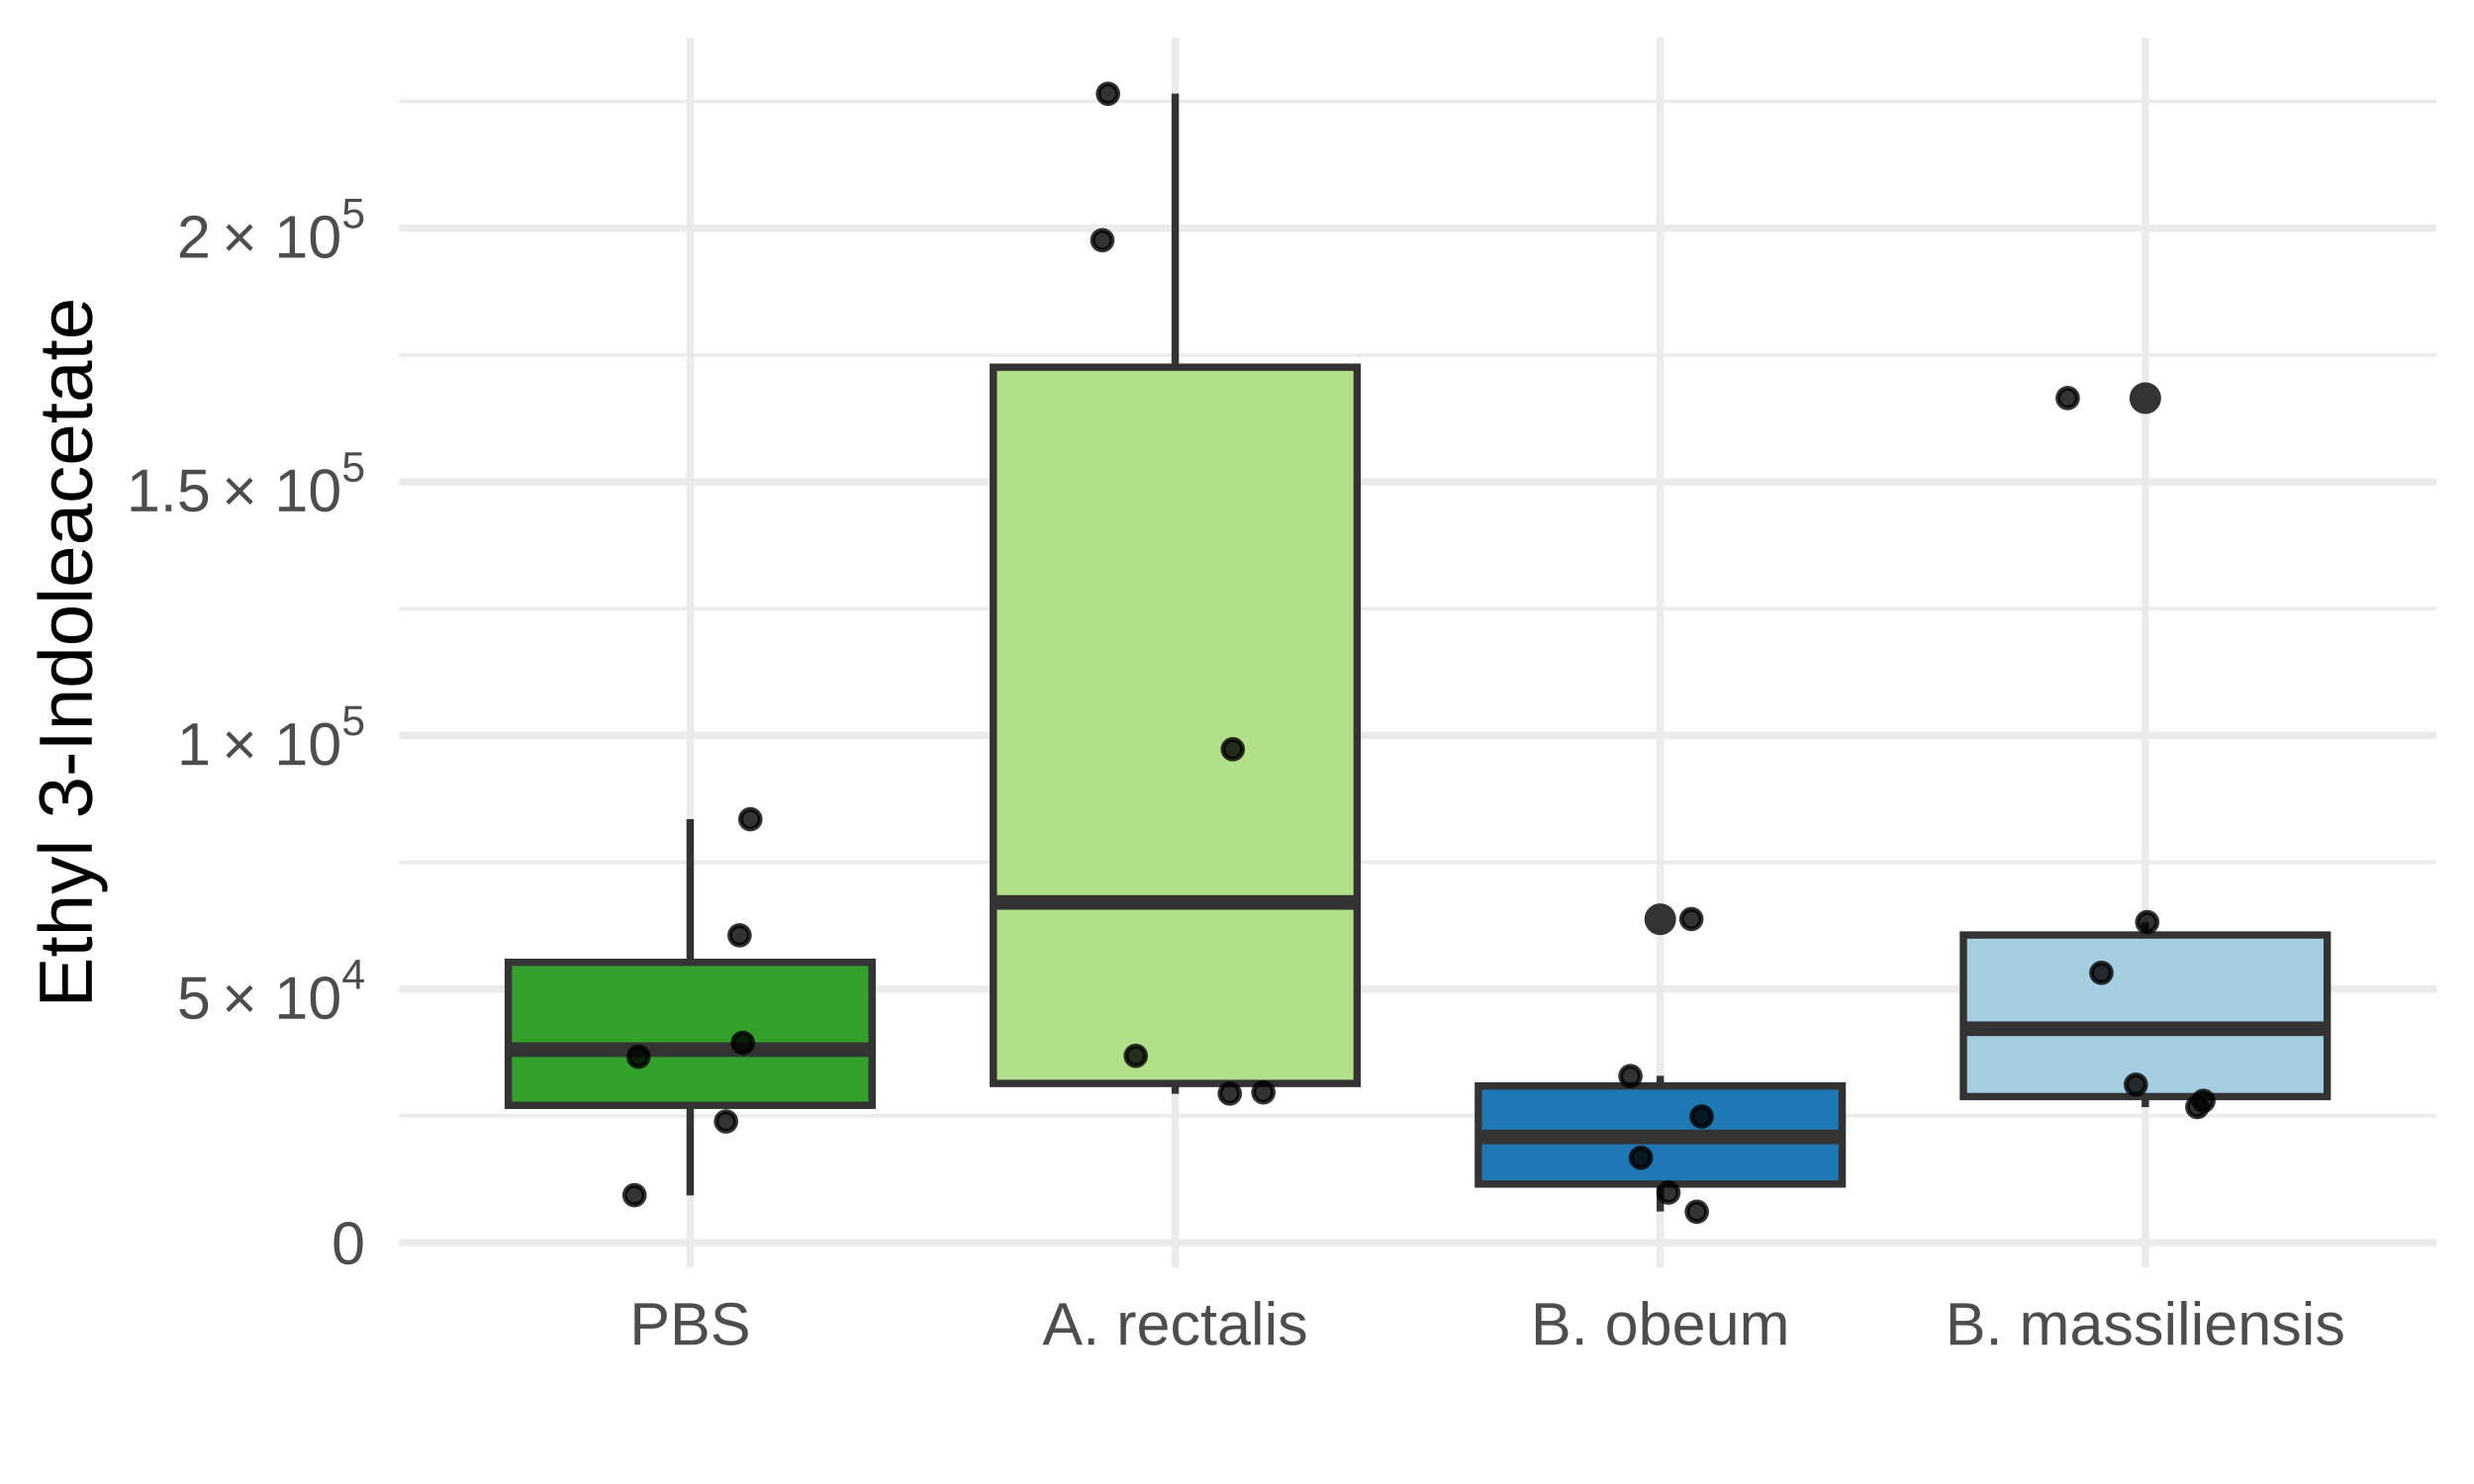
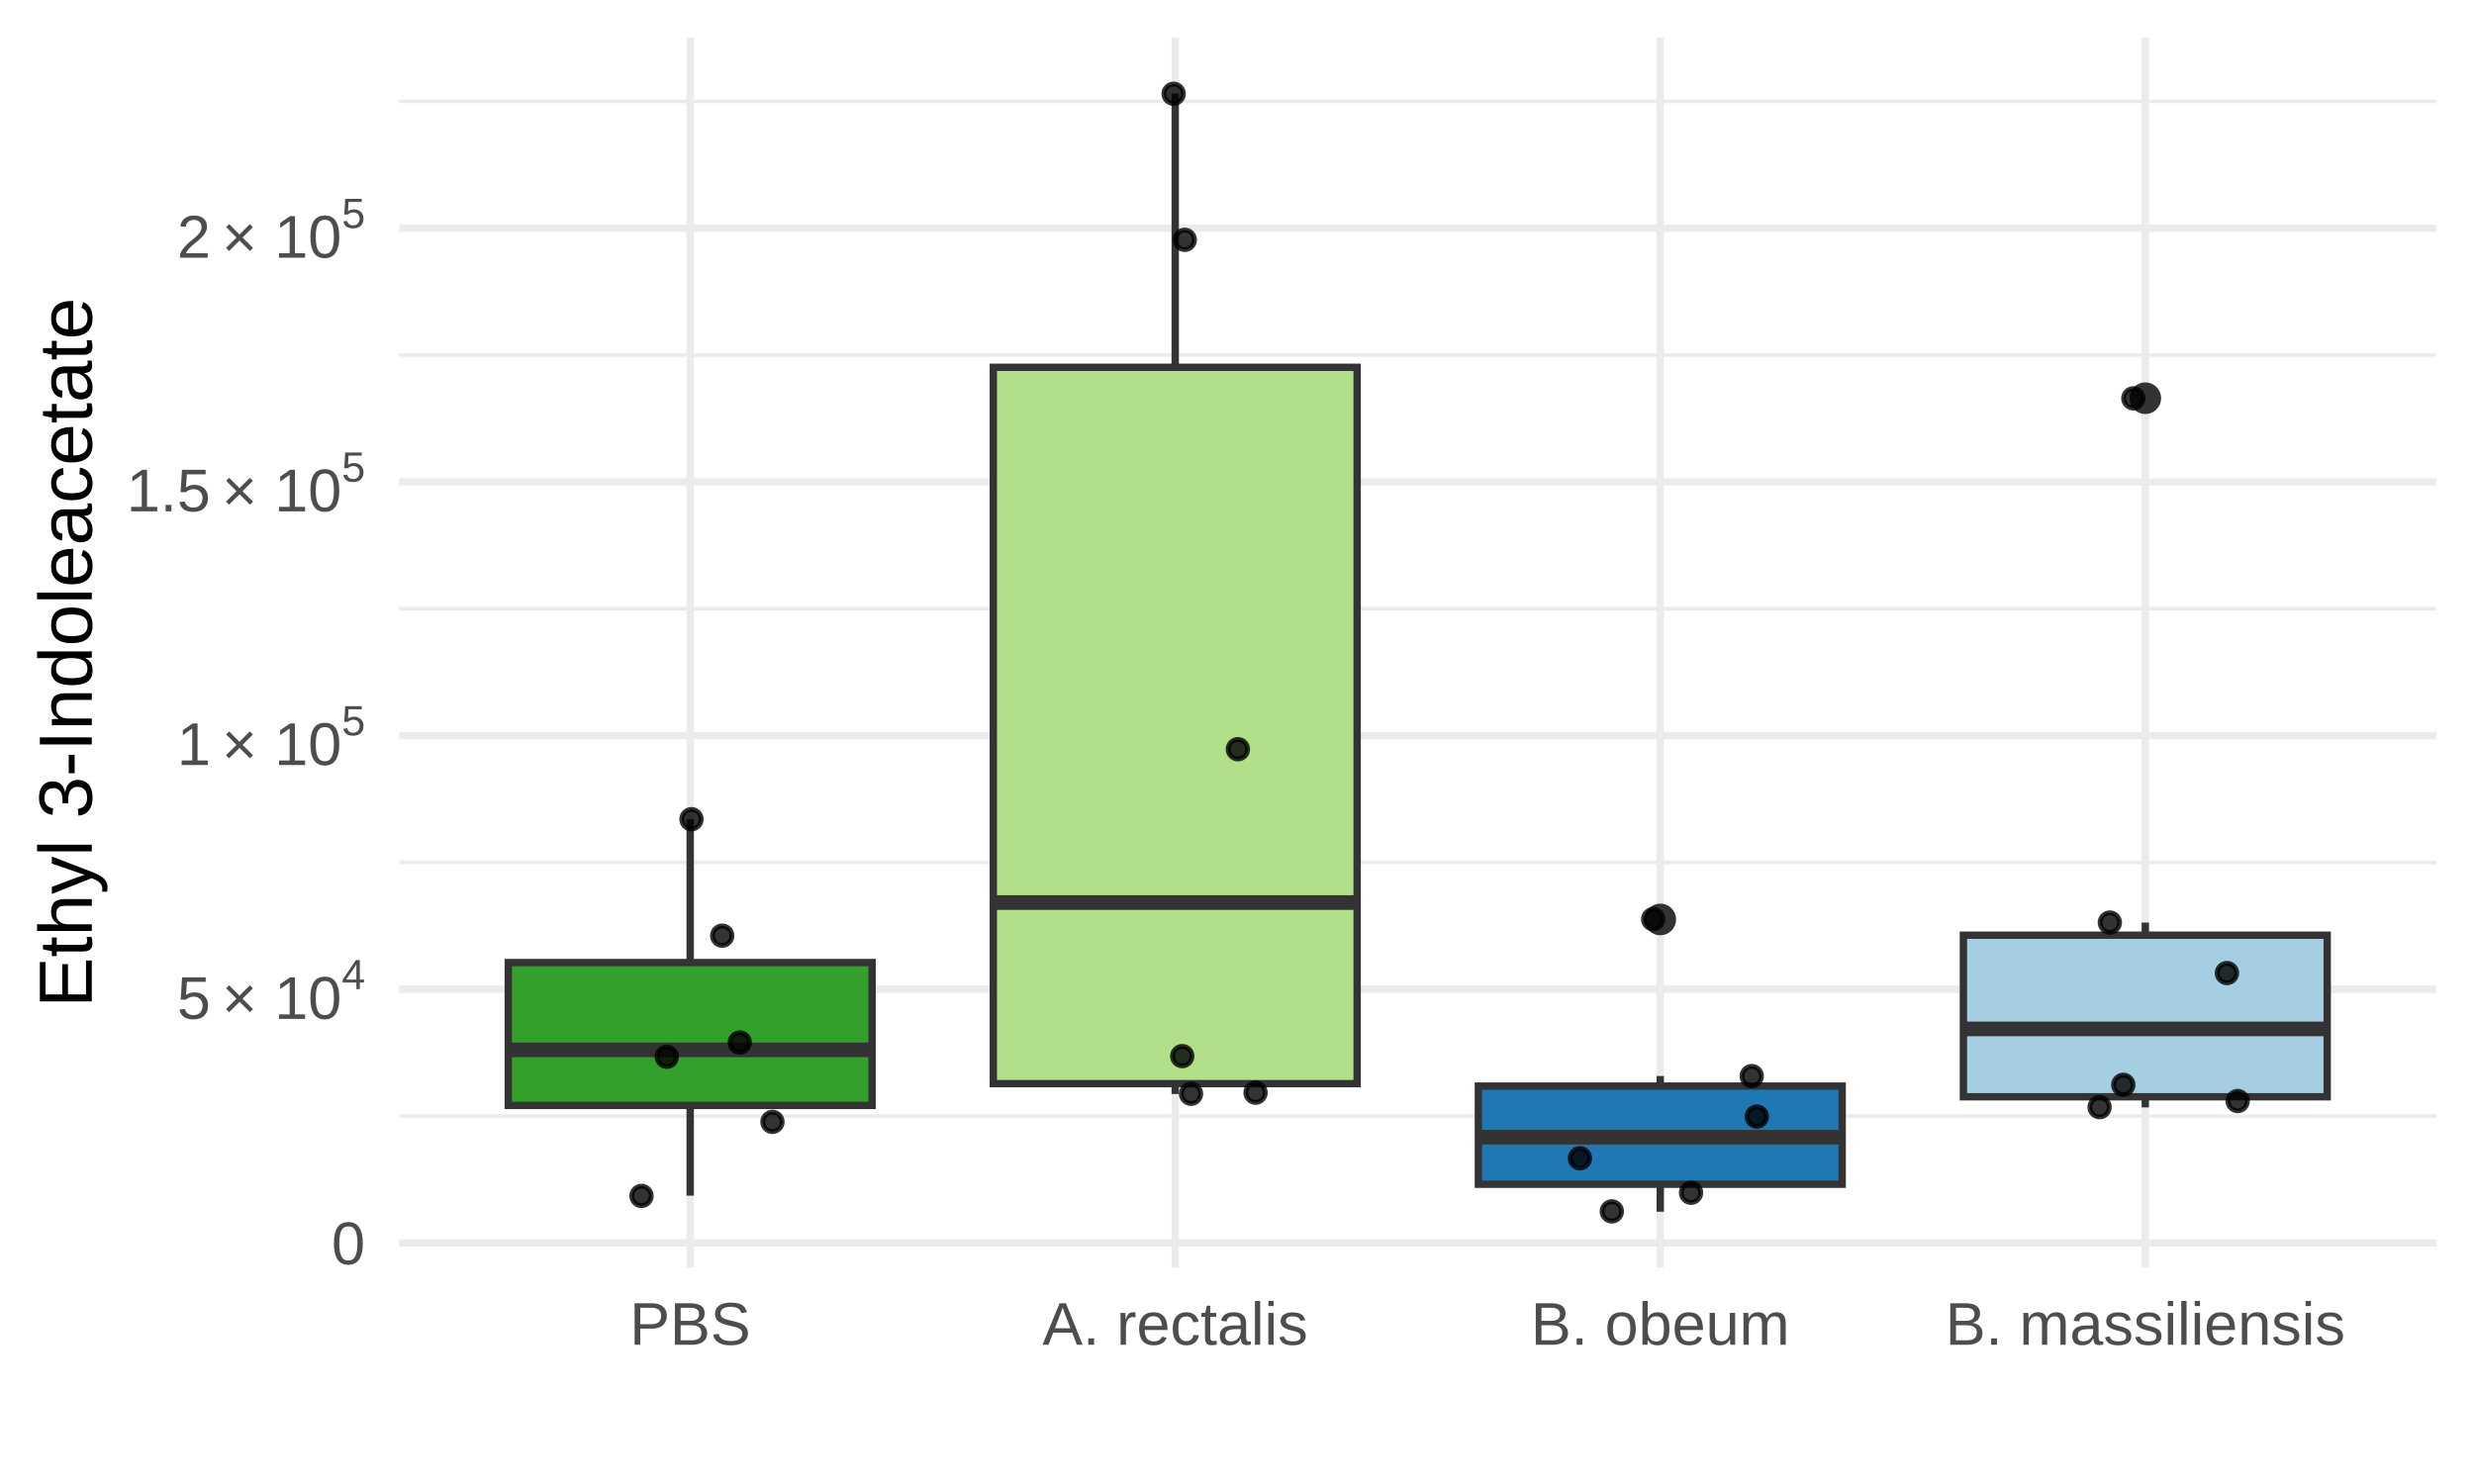
<svg xmlns="http://www.w3.org/2000/svg" class="svglite" width="360.00pt" height="216.00pt" viewBox="0 0 360.00 216.00">
  <defs>
    <style type="text/css">
    .svglite line, .svglite polyline, .svglite polygon, .svglite path, .svglite rect, .svglite circle {
      fill: none;
      stroke: #000000;
      stroke-linecap: round;
      stroke-linejoin: round;
      stroke-miterlimit: 10.00;
    }
    .svglite text {
      white-space: pre;
    }
  </style>
  </defs>
  <rect width="100%" height="100%" style="stroke: none; fill: none;" />
  <defs>
    <clipPath id="cpMC4wMHwzNjAuMDB8MC4wMHwyMTYuMDA=">
      <rect x="0.00" y="0.00" width="360.00" height="216.00" />
    </clipPath>
  </defs>
  <g clip-path="url(#cpMC4wMHwzNjAuMDB8MC4wMHwyMTYuMDA=)">
</g>
  <defs>
    <clipPath id="cpNTguMDh8MzU0LjUyfDUuNDh8MTg0LjUw">
      <rect x="58.08" y="5.48" width="296.44" height="179.02" />
    </clipPath>
  </defs>
  <g clip-path="url(#cpNTguMDh8MzU0LjUyfDUuNDh8MTg0LjUw)">
-     <polyline points="58.08,162.42 354.52,162.42 " style="stroke-width: 0.53; stroke: #EBEBEB; stroke-linecap: butt;" />
-     <polyline points="58.08,125.50 354.52,125.50 " style="stroke-width: 0.53; stroke: #EBEBEB; stroke-linecap: butt;" />
-     <polyline points="58.08,88.59 354.52,88.59 " style="stroke-width: 0.53; stroke: #EBEBEB; stroke-linecap: butt;" />
+     <polyline points="58.08,162.45 354.52,162.45 " style="stroke-width: 0.53; stroke: #EBEBEB; stroke-linecap: butt;" />
+     <polyline points="58.08,125.53 354.52,125.53 " style="stroke-width: 0.53; stroke: #EBEBEB; stroke-linecap: butt;" />
+     <polyline points="58.08,88.60 354.52,88.60 " style="stroke-width: 0.53; stroke: #EBEBEB; stroke-linecap: butt;" />
    <polyline points="58.08,51.68 354.52,51.68 " style="stroke-width: 0.53; stroke: #EBEBEB; stroke-linecap: butt;" />
    <polyline points="58.08,14.76 354.52,14.76 " style="stroke-width: 0.53; stroke: #EBEBEB; stroke-linecap: butt;" />
-     <polyline points="58.08,180.87 354.52,180.87 " style="stroke-width: 1.07; stroke: #EBEBEB; stroke-linecap: butt;" />
-     <polyline points="58.08,143.96 354.52,143.96 " style="stroke-width: 1.07; stroke: #EBEBEB; stroke-linecap: butt;" />
-     <polyline points="58.08,107.05 354.52,107.05 " style="stroke-width: 1.07; stroke: #EBEBEB; stroke-linecap: butt;" />
-     <polyline points="58.08,70.13 354.52,70.13 " style="stroke-width: 1.07; stroke: #EBEBEB; stroke-linecap: butt;" />
+     <polyline points="58.08,180.91 354.52,180.91 " style="stroke-width: 1.07; stroke: #EBEBEB; stroke-linecap: butt;" />
+     <polyline points="58.08,143.99 354.52,143.99 " style="stroke-width: 1.07; stroke: #EBEBEB; stroke-linecap: butt;" />
+     <polyline points="58.08,107.06 354.52,107.06 " style="stroke-width: 1.07; stroke: #EBEBEB; stroke-linecap: butt;" />
+     <polyline points="58.08,70.14 354.52,70.14 " style="stroke-width: 1.07; stroke: #EBEBEB; stroke-linecap: butt;" />
    <polyline points="58.08,33.22 354.52,33.22 " style="stroke-width: 1.07; stroke: #EBEBEB; stroke-linecap: butt;" />
    <polyline points="100.43,184.50 100.43,5.48 " style="stroke-width: 1.07; stroke: #EBEBEB; stroke-linecap: butt;" />
    <polyline points="171.01,184.50 171.01,5.48 " style="stroke-width: 1.07; stroke: #EBEBEB; stroke-linecap: butt;" />
    <polyline points="241.59,184.50 241.59,5.48 " style="stroke-width: 1.07; stroke: #EBEBEB; stroke-linecap: butt;" />
    <polyline points="312.17,184.50 312.17,5.48 " style="stroke-width: 1.07; stroke: #EBEBEB; stroke-linecap: butt;" />
-     <line x1="100.43" y1="140.07" x2="100.43" y2="119.22" style="stroke-width: 1.07; stroke: #333333; stroke-linecap: butt;" />
-     <line x1="100.43" y1="160.88" x2="100.43" y2="174.00" style="stroke-width: 1.07; stroke: #333333; stroke-linecap: butt;" />
-     <polygon points="73.96,140.07 73.96,160.88 126.90,160.88 126.90,140.07 73.96,140.07 " style="stroke-width: 1.07; stroke: #333333; stroke-linecap: butt; stroke-linejoin: miter; fill: #33A02C;" />
-     <line x1="73.96" y1="152.78" x2="126.90" y2="152.78" style="stroke-width: 2.13; stroke: #333333; stroke-linecap: butt; stroke-linejoin: miter;" />
-     <line x1="171.01" y1="53.45" x2="171.01" y2="13.62" style="stroke-width: 1.07; stroke: #333333; stroke-linecap: butt;" />
-     <line x1="171.01" y1="157.70" x2="171.01" y2="159.21" style="stroke-width: 1.07; stroke: #333333; stroke-linecap: butt;" />
-     <polygon points="144.54,53.45 144.54,157.70 197.48,157.70 197.48,53.45 144.54,53.45 " style="stroke-width: 1.07; stroke: #333333; stroke-linecap: butt; stroke-linejoin: miter; fill: #B2DF8A;" />
-     <line x1="144.54" y1="131.35" x2="197.48" y2="131.35" style="stroke-width: 2.13; stroke: #333333; stroke-linecap: butt; stroke-linejoin: miter;" />
-     <circle cx="241.59" cy="133.80" r="1.95" style="stroke-width: 0.71; stroke: #333333; fill: #333333;" />
-     <line x1="241.59" y1="158.06" x2="241.59" y2="156.59" style="stroke-width: 1.07; stroke: #333333; stroke-linecap: butt;" />
-     <line x1="241.59" y1="172.34" x2="241.59" y2="176.33" style="stroke-width: 1.07; stroke: #333333; stroke-linecap: butt;" />
-     <polygon points="215.12,158.06 215.12,172.34 268.06,172.34 268.06,158.06 215.12,158.06 " style="stroke-width: 1.07; stroke: #333333; stroke-linecap: butt; stroke-linejoin: miter; fill: #1F78B4;" />
-     <line x1="215.12" y1="165.49" x2="268.06" y2="165.49" style="stroke-width: 2.13; stroke: #333333; stroke-linecap: butt; stroke-linejoin: miter;" />
-     <circle cx="312.17" cy="57.95" r="1.95" style="stroke-width: 0.71; stroke: #333333; fill: #333333;" />
-     <line x1="312.17" y1="136.09" x2="312.17" y2="134.25" style="stroke-width: 1.07; stroke: #333333; stroke-linecap: butt;" />
-     <line x1="312.17" y1="159.61" x2="312.17" y2="161.15" style="stroke-width: 1.07; stroke: #333333; stroke-linecap: butt;" />
-     <polygon points="285.70,136.09 285.70,159.61 338.64,159.61 338.64,136.09 285.70,136.09 " style="stroke-width: 1.07; stroke: #333333; stroke-linecap: butt; stroke-linejoin: miter; fill: #A6CEE3;" />
-     <line x1="285.70" y1="149.73" x2="338.64" y2="149.73" style="stroke-width: 2.13; stroke: #333333; stroke-linecap: butt; stroke-linejoin: miter;" />
-     <circle cx="246.91" cy="176.37" r="1.42" style="stroke-width: 0.71; stroke: #000000; stroke-opacity: 0.80; fill: #000000; fill-opacity: 0.80;" />
-     <circle cx="247.62" cy="162.51" r="1.42" style="stroke-width: 0.71; stroke: #000000; stroke-opacity: 0.80; fill: #000000; fill-opacity: 0.80;" />
-     <circle cx="310.80" cy="157.88" r="1.42" style="stroke-width: 0.71; stroke: #000000; stroke-opacity: 0.80; fill: #000000; fill-opacity: 0.80;" />
-     <circle cx="160.41" cy="34.97" r="1.42" style="stroke-width: 0.71; stroke: #000000; stroke-opacity: 0.80; fill: #000000; fill-opacity: 0.80;" />
-     <circle cx="179.39" cy="109.05" r="1.42" style="stroke-width: 0.71; stroke: #000000; stroke-opacity: 0.80; fill: #000000; fill-opacity: 0.80;" />
-     <circle cx="105.65" cy="163.23" r="1.42" style="stroke-width: 0.71; stroke: #000000; stroke-opacity: 0.80; fill: #000000; fill-opacity: 0.80;" />
-     <circle cx="92.33" cy="173.96" r="1.42" style="stroke-width: 0.71; stroke: #000000; stroke-opacity: 0.80; fill: #000000; fill-opacity: 0.80;" />
-     <circle cx="320.63" cy="160.23" r="1.42" style="stroke-width: 0.71; stroke: #000000; stroke-opacity: 0.80; fill: #000000; fill-opacity: 0.80;" />
-     <circle cx="242.78" cy="173.59" r="1.42" style="stroke-width: 0.71; stroke: #000000; stroke-opacity: 0.80; fill: #000000; fill-opacity: 0.80;" />
-     <circle cx="246.12" cy="133.77" r="1.42" style="stroke-width: 0.71; stroke: #000000; stroke-opacity: 0.80; fill: #000000; fill-opacity: 0.80;" />
-     <circle cx="300.88" cy="57.94" r="1.42" style="stroke-width: 0.71; stroke: #000000; stroke-opacity: 0.80; fill: #000000; fill-opacity: 0.80;" />
-     <circle cx="178.95" cy="159.17" r="1.42" style="stroke-width: 0.71; stroke: #000000; stroke-opacity: 0.80; fill: #000000; fill-opacity: 0.80;" />
-     <circle cx="161.23" cy="13.65" r="1.42" style="stroke-width: 0.71; stroke: #000000; stroke-opacity: 0.80; fill: #000000; fill-opacity: 0.80;" />
-     <circle cx="109.19" cy="119.24" r="1.42" style="stroke-width: 0.71; stroke: #000000; stroke-opacity: 0.80; fill: #000000; fill-opacity: 0.80;" />
-     <circle cx="92.92" cy="153.81" r="1.42" style="stroke-width: 0.71; stroke: #000000; stroke-opacity: 0.80; fill: #000000; fill-opacity: 0.80;" />
-     <circle cx="312.45" cy="134.22" r="1.42" style="stroke-width: 0.71; stroke: #000000; stroke-opacity: 0.80; fill: #000000; fill-opacity: 0.80;" />
-     <circle cx="238.77" cy="168.51" r="1.42" style="stroke-width: 0.71; stroke: #000000; stroke-opacity: 0.80; fill: #000000; fill-opacity: 0.80;" />
-     <circle cx="237.25" cy="156.63" r="1.42" style="stroke-width: 0.71; stroke: #000000; stroke-opacity: 0.80; fill: #000000; fill-opacity: 0.80;" />
-     <circle cx="305.78" cy="141.60" r="1.42" style="stroke-width: 0.71; stroke: #000000; stroke-opacity: 0.80; fill: #000000; fill-opacity: 0.80;" />
-     <circle cx="183.84" cy="159.00" r="1.42" style="stroke-width: 0.71; stroke: #000000; stroke-opacity: 0.80; fill: #000000; fill-opacity: 0.80;" />
-     <circle cx="165.27" cy="153.68" r="1.42" style="stroke-width: 0.71; stroke: #000000; stroke-opacity: 0.80; fill: #000000; fill-opacity: 0.80;" />
-     <circle cx="107.62" cy="136.14" r="1.42" style="stroke-width: 0.71; stroke: #000000; stroke-opacity: 0.80; fill: #000000; fill-opacity: 0.80;" />
-     <circle cx="108.10" cy="151.79" r="1.42" style="stroke-width: 0.71; stroke: #000000; stroke-opacity: 0.80; fill: #000000; fill-opacity: 0.80;" />
-     <circle cx="319.74" cy="161.13" r="1.42" style="stroke-width: 0.71; stroke: #000000; stroke-opacity: 0.80; fill: #000000; fill-opacity: 0.80;" />
+     <line x1="100.43" y1="140.10" x2="100.43" y2="119.24" style="stroke-width: 1.07; stroke: #333333; stroke-linecap: butt;" />
+     <line x1="100.43" y1="160.90" x2="100.43" y2="174.03" style="stroke-width: 1.07; stroke: #333333; stroke-linecap: butt;" />
+     <polygon points="73.96,140.10 73.96,160.90 126.90,160.90 126.90,140.10 73.96,140.10 " style="stroke-width: 1.07; stroke: #333333; stroke-linecap: butt; stroke-linejoin: miter; fill: #33A02C;" />
+     <line x1="73.96" y1="152.81" x2="126.90" y2="152.81" style="stroke-width: 2.13; stroke: #333333; stroke-linecap: butt; stroke-linejoin: miter;" />
+     <line x1="171.01" y1="53.46" x2="171.01" y2="13.62" style="stroke-width: 1.07; stroke: #333333; stroke-linecap: butt;" />
+     <line x1="171.01" y1="157.73" x2="171.01" y2="159.24" style="stroke-width: 1.07; stroke: #333333; stroke-linecap: butt;" />
+     <polygon points="144.54,53.46 144.54,157.73 197.48,157.73 197.48,53.46 144.54,53.46 " style="stroke-width: 1.07; stroke: #333333; stroke-linecap: butt; stroke-linejoin: miter; fill: #B2DF8A;" />
+     <line x1="144.54" y1="131.37" x2="197.48" y2="131.37" style="stroke-width: 2.13; stroke: #333333; stroke-linecap: butt; stroke-linejoin: miter;" />
+     <circle cx="241.59" cy="133.83" r="1.95" style="stroke-width: 0.71; stroke: #333333; fill: #333333;" />
+     <line x1="241.59" y1="158.08" x2="241.59" y2="156.61" style="stroke-width: 1.07; stroke: #333333; stroke-linecap: butt;" />
+     <line x1="241.59" y1="172.37" x2="241.59" y2="176.37" style="stroke-width: 1.07; stroke: #333333; stroke-linecap: butt;" />
+     <polygon points="215.12,158.08 215.12,172.37 268.06,172.37 268.06,158.08 215.12,158.08 " style="stroke-width: 1.07; stroke: #333333; stroke-linecap: butt; stroke-linejoin: miter; fill: #1F78B4;" />
+     <line x1="215.12" y1="165.52" x2="268.06" y2="165.52" style="stroke-width: 2.13; stroke: #333333; stroke-linecap: butt; stroke-linejoin: miter;" />
+     <circle cx="312.17" cy="57.96" r="1.95" style="stroke-width: 0.71; stroke: #333333; fill: #333333;" />
+     <line x1="312.17" y1="136.12" x2="312.17" y2="134.28" style="stroke-width: 1.07; stroke: #333333; stroke-linecap: butt;" />
+     <line x1="312.17" y1="159.64" x2="312.17" y2="161.18" style="stroke-width: 1.07; stroke: #333333; stroke-linecap: butt;" />
+     <polygon points="285.70,136.12 285.70,159.64 338.64,159.64 338.64,136.12 285.70,136.12 " style="stroke-width: 1.07; stroke: #333333; stroke-linecap: butt; stroke-linejoin: miter; fill: #A6CEE3;" />
+     <line x1="285.70" y1="149.76" x2="338.64" y2="149.76" style="stroke-width: 2.13; stroke: #333333; stroke-linecap: butt; stroke-linejoin: miter;" />
+     <circle cx="234.54" cy="176.32" r="1.42" style="stroke-width: 0.71; stroke: #000000; stroke-opacity: 0.80; fill: #000000; fill-opacity: 0.80;" />
+     <circle cx="255.64" cy="162.52" r="1.42" style="stroke-width: 0.71; stroke: #000000; stroke-opacity: 0.80; fill: #000000; fill-opacity: 0.80;" />
+     <circle cx="308.97" cy="157.90" r="1.42" style="stroke-width: 0.71; stroke: #000000; stroke-opacity: 0.80; fill: #000000; fill-opacity: 0.80;" />
+     <circle cx="172.40" cy="34.91" r="1.42" style="stroke-width: 0.71; stroke: #000000; stroke-opacity: 0.80; fill: #000000; fill-opacity: 0.80;" />
+     <circle cx="180.13" cy="109.05" r="1.42" style="stroke-width: 0.71; stroke: #000000; stroke-opacity: 0.80; fill: #000000; fill-opacity: 0.80;" />
+     <circle cx="112.40" cy="163.29" r="1.42" style="stroke-width: 0.71; stroke: #000000; stroke-opacity: 0.80; fill: #000000; fill-opacity: 0.80;" />
+     <circle cx="93.35" cy="174.07" r="1.42" style="stroke-width: 0.71; stroke: #000000; stroke-opacity: 0.80; fill: #000000; fill-opacity: 0.80;" />
+     <circle cx="325.61" cy="160.26" r="1.42" style="stroke-width: 0.71; stroke: #000000; stroke-opacity: 0.80; fill: #000000; fill-opacity: 0.80;" />
+     <circle cx="246.07" cy="173.61" r="1.42" style="stroke-width: 0.71; stroke: #000000; stroke-opacity: 0.80; fill: #000000; fill-opacity: 0.80;" />
+     <circle cx="240.56" cy="133.79" r="1.42" style="stroke-width: 0.71; stroke: #000000; stroke-opacity: 0.80; fill: #000000; fill-opacity: 0.80;" />
+     <circle cx="310.43" cy="57.98" r="1.42" style="stroke-width: 0.71; stroke: #000000; stroke-opacity: 0.80; fill: #000000; fill-opacity: 0.80;" />
+     <circle cx="173.31" cy="159.20" r="1.42" style="stroke-width: 0.71; stroke: #000000; stroke-opacity: 0.80; fill: #000000; fill-opacity: 0.80;" />
+     <circle cx="170.78" cy="13.65" r="1.42" style="stroke-width: 0.71; stroke: #000000; stroke-opacity: 0.80; fill: #000000; fill-opacity: 0.80;" />
+     <circle cx="100.62" cy="119.24" r="1.42" style="stroke-width: 0.71; stroke: #000000; stroke-opacity: 0.80; fill: #000000; fill-opacity: 0.80;" />
+     <circle cx="97.03" cy="153.81" r="1.42" style="stroke-width: 0.71; stroke: #000000; stroke-opacity: 0.80; fill: #000000; fill-opacity: 0.80;" />
+     <circle cx="307.01" cy="134.28" r="1.42" style="stroke-width: 0.71; stroke: #000000; stroke-opacity: 0.80; fill: #000000; fill-opacity: 0.80;" />
+     <circle cx="229.90" cy="168.59" r="1.42" style="stroke-width: 0.71; stroke: #000000; stroke-opacity: 0.80; fill: #000000; fill-opacity: 0.80;" />
+     <circle cx="254.90" cy="156.63" r="1.42" style="stroke-width: 0.71; stroke: #000000; stroke-opacity: 0.80; fill: #000000; fill-opacity: 0.80;" />
+     <circle cx="324.05" cy="141.63" r="1.42" style="stroke-width: 0.71; stroke: #000000; stroke-opacity: 0.80; fill: #000000; fill-opacity: 0.80;" />
+     <circle cx="182.70" cy="159.04" r="1.42" style="stroke-width: 0.71; stroke: #000000; stroke-opacity: 0.80; fill: #000000; fill-opacity: 0.80;" />
+     <circle cx="172.03" cy="153.72" r="1.42" style="stroke-width: 0.71; stroke: #000000; stroke-opacity: 0.80; fill: #000000; fill-opacity: 0.80;" />
+     <circle cx="105.09" cy="136.19" r="1.42" style="stroke-width: 0.71; stroke: #000000; stroke-opacity: 0.80; fill: #000000; fill-opacity: 0.80;" />
+     <circle cx="107.65" cy="151.74" r="1.42" style="stroke-width: 0.71; stroke: #000000; stroke-opacity: 0.80; fill: #000000; fill-opacity: 0.80;" />
+     <circle cx="305.52" cy="161.15" r="1.42" style="stroke-width: 0.71; stroke: #000000; stroke-opacity: 0.80; fill: #000000; fill-opacity: 0.80;" />
  </g>
  <g clip-path="url(#cpMC4wMHwzNjAuMDB8MC4wMHwyMTYuMDA=)">
-     <text x="48.25" y="183.98" style="font-size: 8.80px;fill: #4D4D4D; font-family: &quot;Arial&quot;;" textLength="4.90px" lengthAdjust="spacingAndGlyphs">0</text>
-     <text x="25.76" y="148.28" style="font-size: 8.80px;fill: #4D4D4D; font-family: &quot;Arial&quot;;" textLength="4.90px" lengthAdjust="spacingAndGlyphs">5</text>
-     <text x="32.28" y="148.28" style="font-size: 8.80px;fill: #4D4D4D; font-family: &quot;Arial&quot;;" textLength="6.02px" lengthAdjust="spacingAndGlyphs">×</text>
-     <text x="39.93" y="148.28" style="font-size: 8.80px;fill: #4D4D4D; font-family: &quot;Arial&quot;;" textLength="9.79px" lengthAdjust="spacingAndGlyphs">10</text>
-     <text x="49.72" y="143.94" style="font-size: 6.16px;fill: #4D4D4D; font-family: &quot;Arial&quot;;" textLength="3.43px" lengthAdjust="spacingAndGlyphs">4</text>
-     <text x="25.76" y="111.34" style="font-size: 8.80px;fill: #4D4D4D; font-family: &quot;Arial&quot;;" textLength="4.90px" lengthAdjust="spacingAndGlyphs">1</text>
-     <text x="32.28" y="111.34" style="font-size: 8.80px;fill: #4D4D4D; font-family: &quot;Arial&quot;;" textLength="6.02px" lengthAdjust="spacingAndGlyphs">×</text>
-     <text x="39.93" y="111.34" style="font-size: 8.80px;fill: #4D4D4D; font-family: &quot;Arial&quot;;" textLength="9.79px" lengthAdjust="spacingAndGlyphs">10</text>
-     <text x="49.72" y="107.00" style="font-size: 6.16px;fill: #4D4D4D; font-family: &quot;Arial&quot;;" textLength="3.43px" lengthAdjust="spacingAndGlyphs">5</text>
-     <text x="18.41" y="74.42" style="font-size: 8.80px;fill: #4D4D4D; font-family: &quot;Arial&quot;;" textLength="12.24px" lengthAdjust="spacingAndGlyphs">1.5</text>
-     <text x="32.28" y="74.42" style="font-size: 8.80px;fill: #4D4D4D; font-family: &quot;Arial&quot;;" textLength="6.02px" lengthAdjust="spacingAndGlyphs">×</text>
-     <text x="39.93" y="74.42" style="font-size: 8.80px;fill: #4D4D4D; font-family: &quot;Arial&quot;;" textLength="9.79px" lengthAdjust="spacingAndGlyphs">10</text>
-     <text x="49.72" y="70.08" style="font-size: 6.16px;fill: #4D4D4D; font-family: &quot;Arial&quot;;" textLength="3.43px" lengthAdjust="spacingAndGlyphs">5</text>
+     <text x="48.25" y="184.02" style="font-size: 8.80px;fill: #4D4D4D; font-family: &quot;Arial&quot;;" textLength="4.90px" lengthAdjust="spacingAndGlyphs">0</text>
+     <text x="25.76" y="148.30" style="font-size: 8.80px;fill: #4D4D4D; font-family: &quot;Arial&quot;;" textLength="4.90px" lengthAdjust="spacingAndGlyphs">5</text>
+     <text x="32.28" y="148.30" style="font-size: 8.80px;fill: #4D4D4D; font-family: &quot;Arial&quot;;" textLength="6.02px" lengthAdjust="spacingAndGlyphs">×</text>
+     <text x="39.93" y="148.30" style="font-size: 8.80px;fill: #4D4D4D; font-family: &quot;Arial&quot;;" textLength="9.79px" lengthAdjust="spacingAndGlyphs">10</text>
+     <text x="49.72" y="143.97" style="font-size: 6.16px;fill: #4D4D4D; font-family: &quot;Arial&quot;;" textLength="3.43px" lengthAdjust="spacingAndGlyphs">4</text>
+     <text x="25.76" y="111.35" style="font-size: 8.80px;fill: #4D4D4D; font-family: &quot;Arial&quot;;" textLength="4.90px" lengthAdjust="spacingAndGlyphs">1</text>
+     <text x="32.28" y="111.35" style="font-size: 8.80px;fill: #4D4D4D; font-family: &quot;Arial&quot;;" textLength="6.02px" lengthAdjust="spacingAndGlyphs">×</text>
+     <text x="39.93" y="111.35" style="font-size: 8.80px;fill: #4D4D4D; font-family: &quot;Arial&quot;;" textLength="9.79px" lengthAdjust="spacingAndGlyphs">10</text>
+     <text x="49.72" y="107.02" style="font-size: 6.16px;fill: #4D4D4D; font-family: &quot;Arial&quot;;" textLength="3.43px" lengthAdjust="spacingAndGlyphs">5</text>
+     <text x="18.41" y="74.43" style="font-size: 8.80px;fill: #4D4D4D; font-family: &quot;Arial&quot;;" textLength="12.24px" lengthAdjust="spacingAndGlyphs">1.5</text>
+     <text x="32.28" y="74.43" style="font-size: 8.80px;fill: #4D4D4D; font-family: &quot;Arial&quot;;" textLength="6.02px" lengthAdjust="spacingAndGlyphs">×</text>
+     <text x="39.93" y="74.43" style="font-size: 8.80px;fill: #4D4D4D; font-family: &quot;Arial&quot;;" textLength="9.79px" lengthAdjust="spacingAndGlyphs">10</text>
+     <text x="49.72" y="70.10" style="font-size: 6.16px;fill: #4D4D4D; font-family: &quot;Arial&quot;;" textLength="3.43px" lengthAdjust="spacingAndGlyphs">5</text>
    <text x="25.76" y="37.51" style="font-size: 8.80px;fill: #4D4D4D; font-family: &quot;Arial&quot;;" textLength="4.90px" lengthAdjust="spacingAndGlyphs">2</text>
    <text x="32.28" y="37.51" style="font-size: 8.80px;fill: #4D4D4D; font-family: &quot;Arial&quot;;" textLength="6.02px" lengthAdjust="spacingAndGlyphs">×</text>
    <text x="39.93" y="37.51" style="font-size: 8.80px;fill: #4D4D4D; font-family: &quot;Arial&quot;;" textLength="9.79px" lengthAdjust="spacingAndGlyphs">10</text>
-     <text x="49.72" y="33.17" style="font-size: 6.16px;fill: #4D4D4D; font-family: &quot;Arial&quot;;" textLength="3.43px" lengthAdjust="spacingAndGlyphs">5</text>
+     <text x="49.72" y="33.18" style="font-size: 6.16px;fill: #4D4D4D; font-family: &quot;Arial&quot;;" textLength="3.43px" lengthAdjust="spacingAndGlyphs">5</text>
    <text x="100.43" y="195.74" text-anchor="middle" style="font-size: 8.80px;fill: #4D4D4D; font-family: &quot;Arial&quot;;" textLength="17.60px" lengthAdjust="spacingAndGlyphs">PBS</text>
    <text x="171.01" y="195.74" text-anchor="middle" style="font-size: 8.80px;fill: #4D4D4D; font-family: &quot;Arial&quot;;" textLength="38.64px" lengthAdjust="spacingAndGlyphs">A. rectalis</text>
    <text x="241.59" y="195.74" text-anchor="middle" style="font-size: 8.80px;fill: #4D4D4D; font-family: &quot;Arial&quot;;" textLength="37.68px" lengthAdjust="spacingAndGlyphs">B. obeum</text>
    <text x="312.17" y="195.74" text-anchor="middle" style="font-size: 8.80px;fill: #4D4D4D; font-family: &quot;Arial&quot;;" textLength="58.18px" lengthAdjust="spacingAndGlyphs">B. massiliensis</text>
    <text transform="translate(13.36,94.99) rotate(-90)" text-anchor="middle" style="font-size: 11.00px; font-family: &quot;Arial&quot;;" textLength="103.38px" lengthAdjust="spacingAndGlyphs">Ethyl 3-Indoleacetate</text>
  </g>
</svg>
